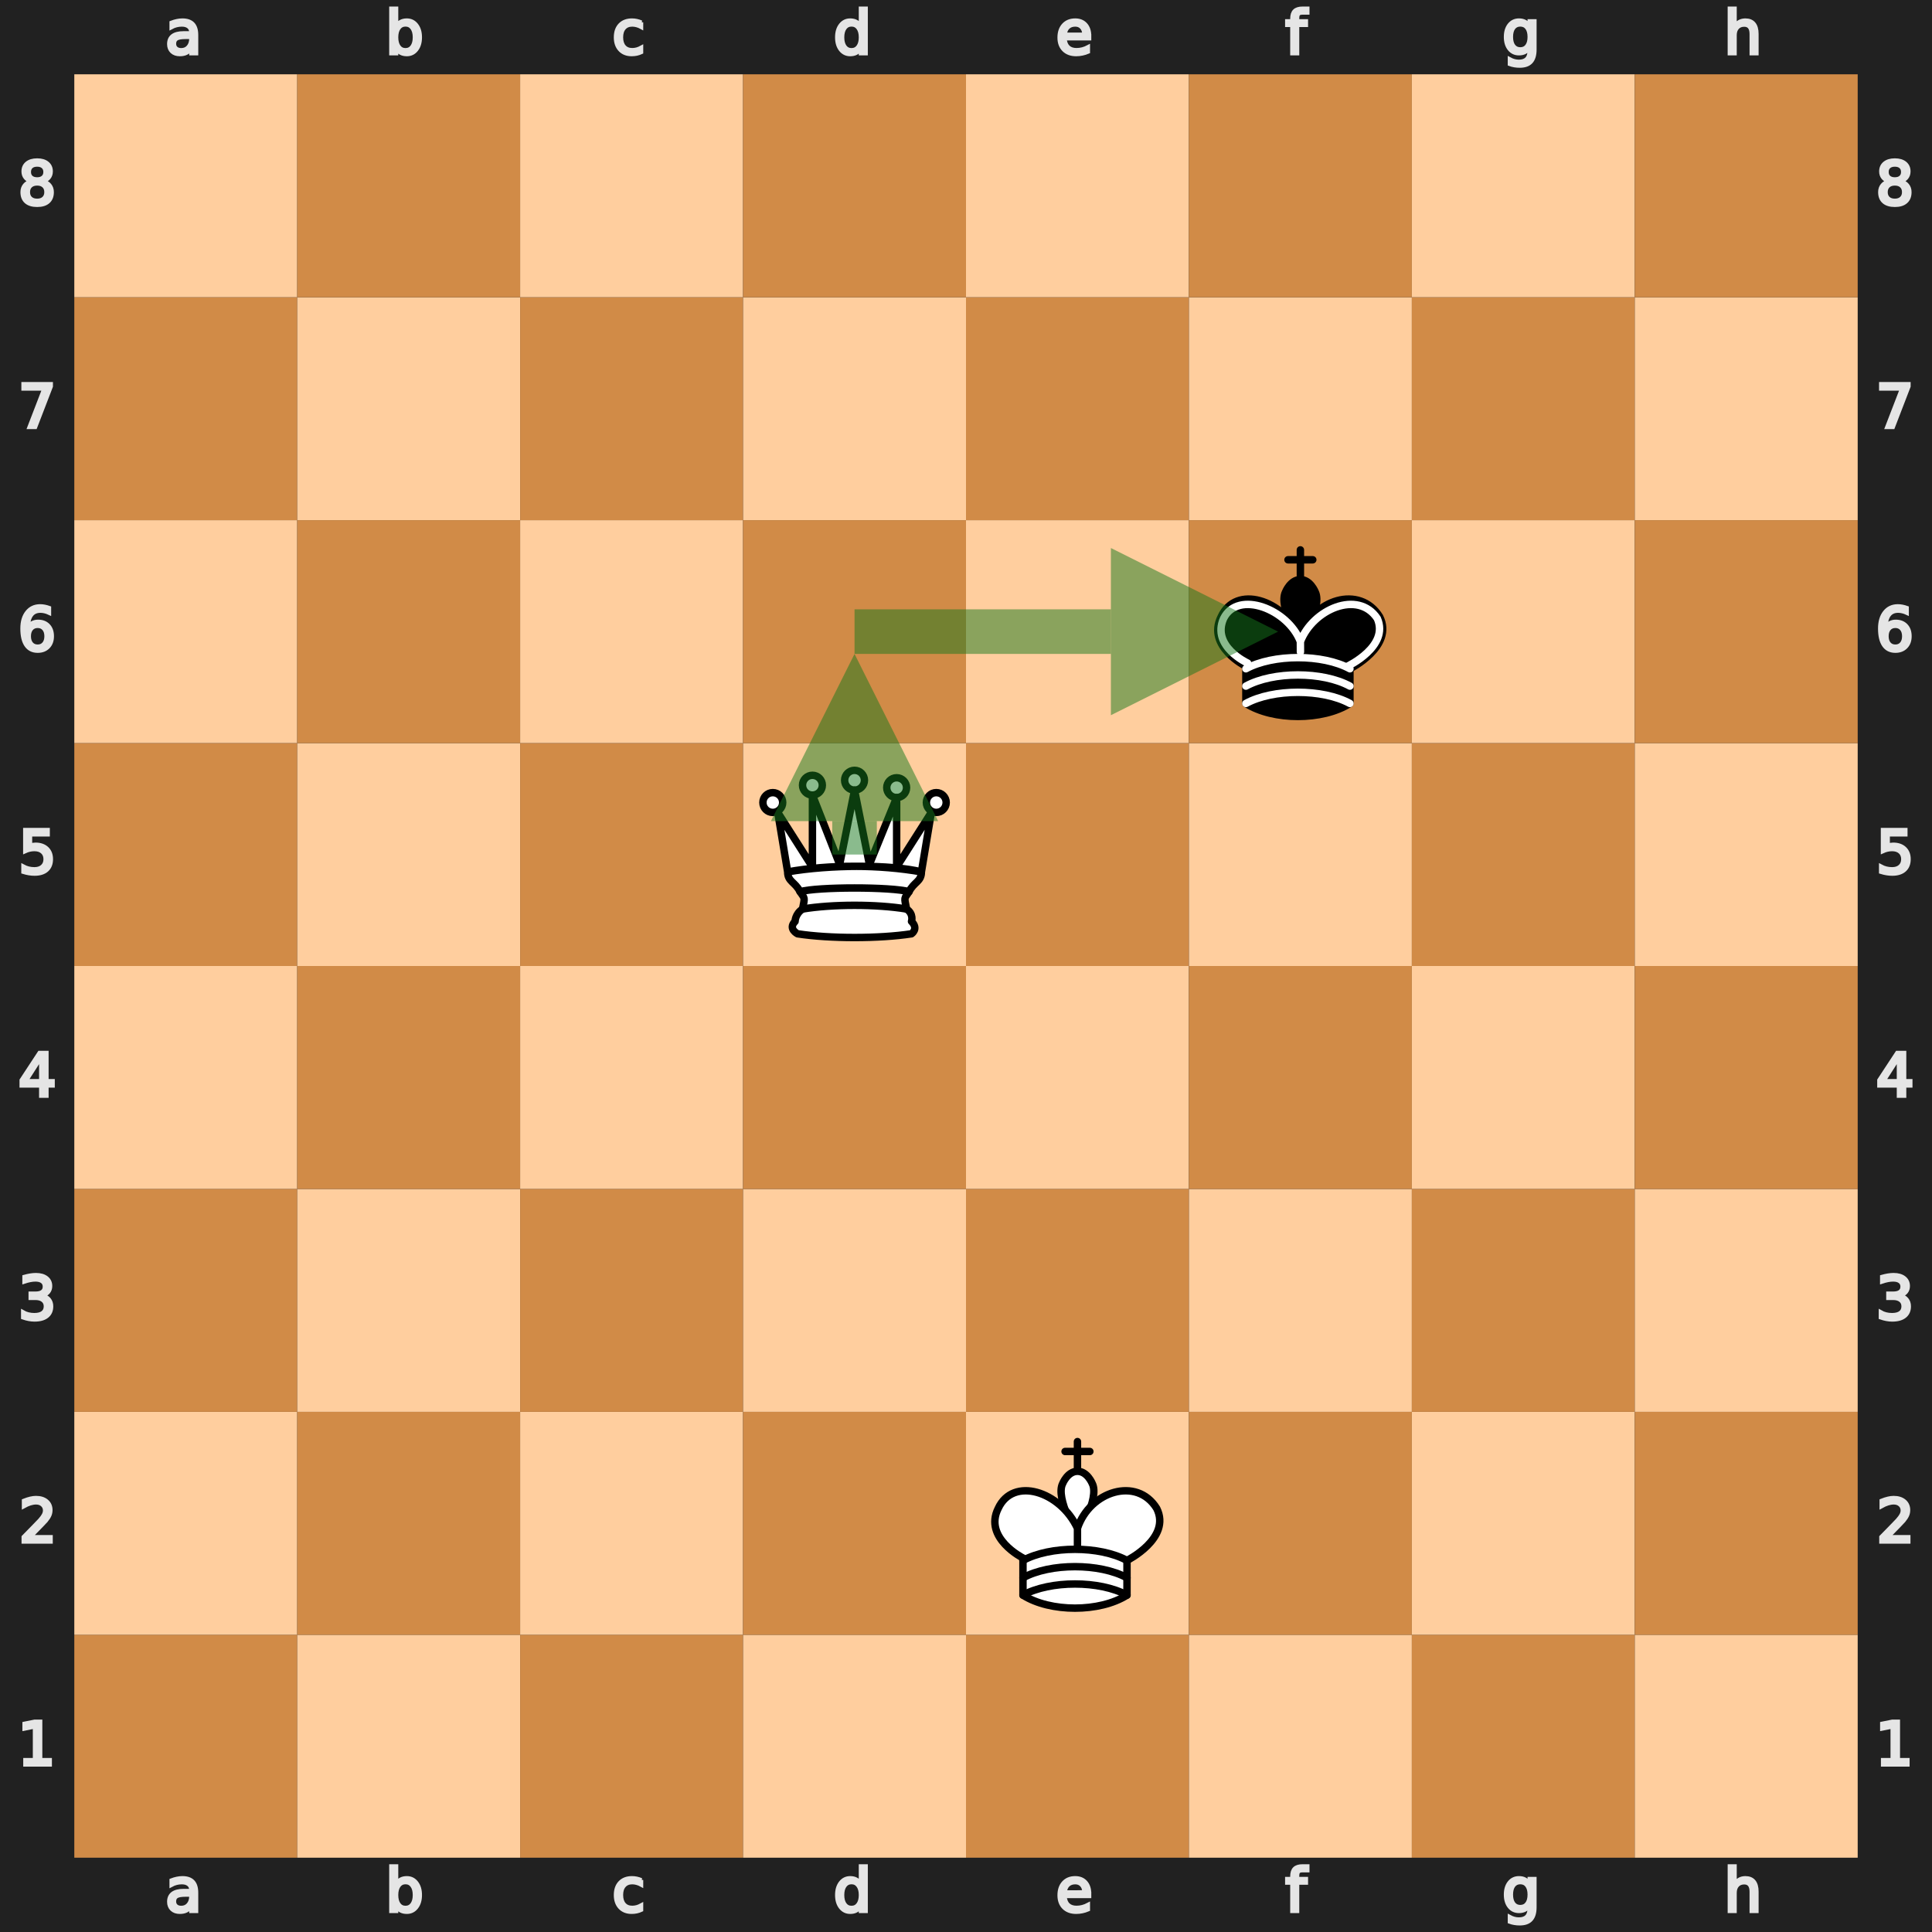
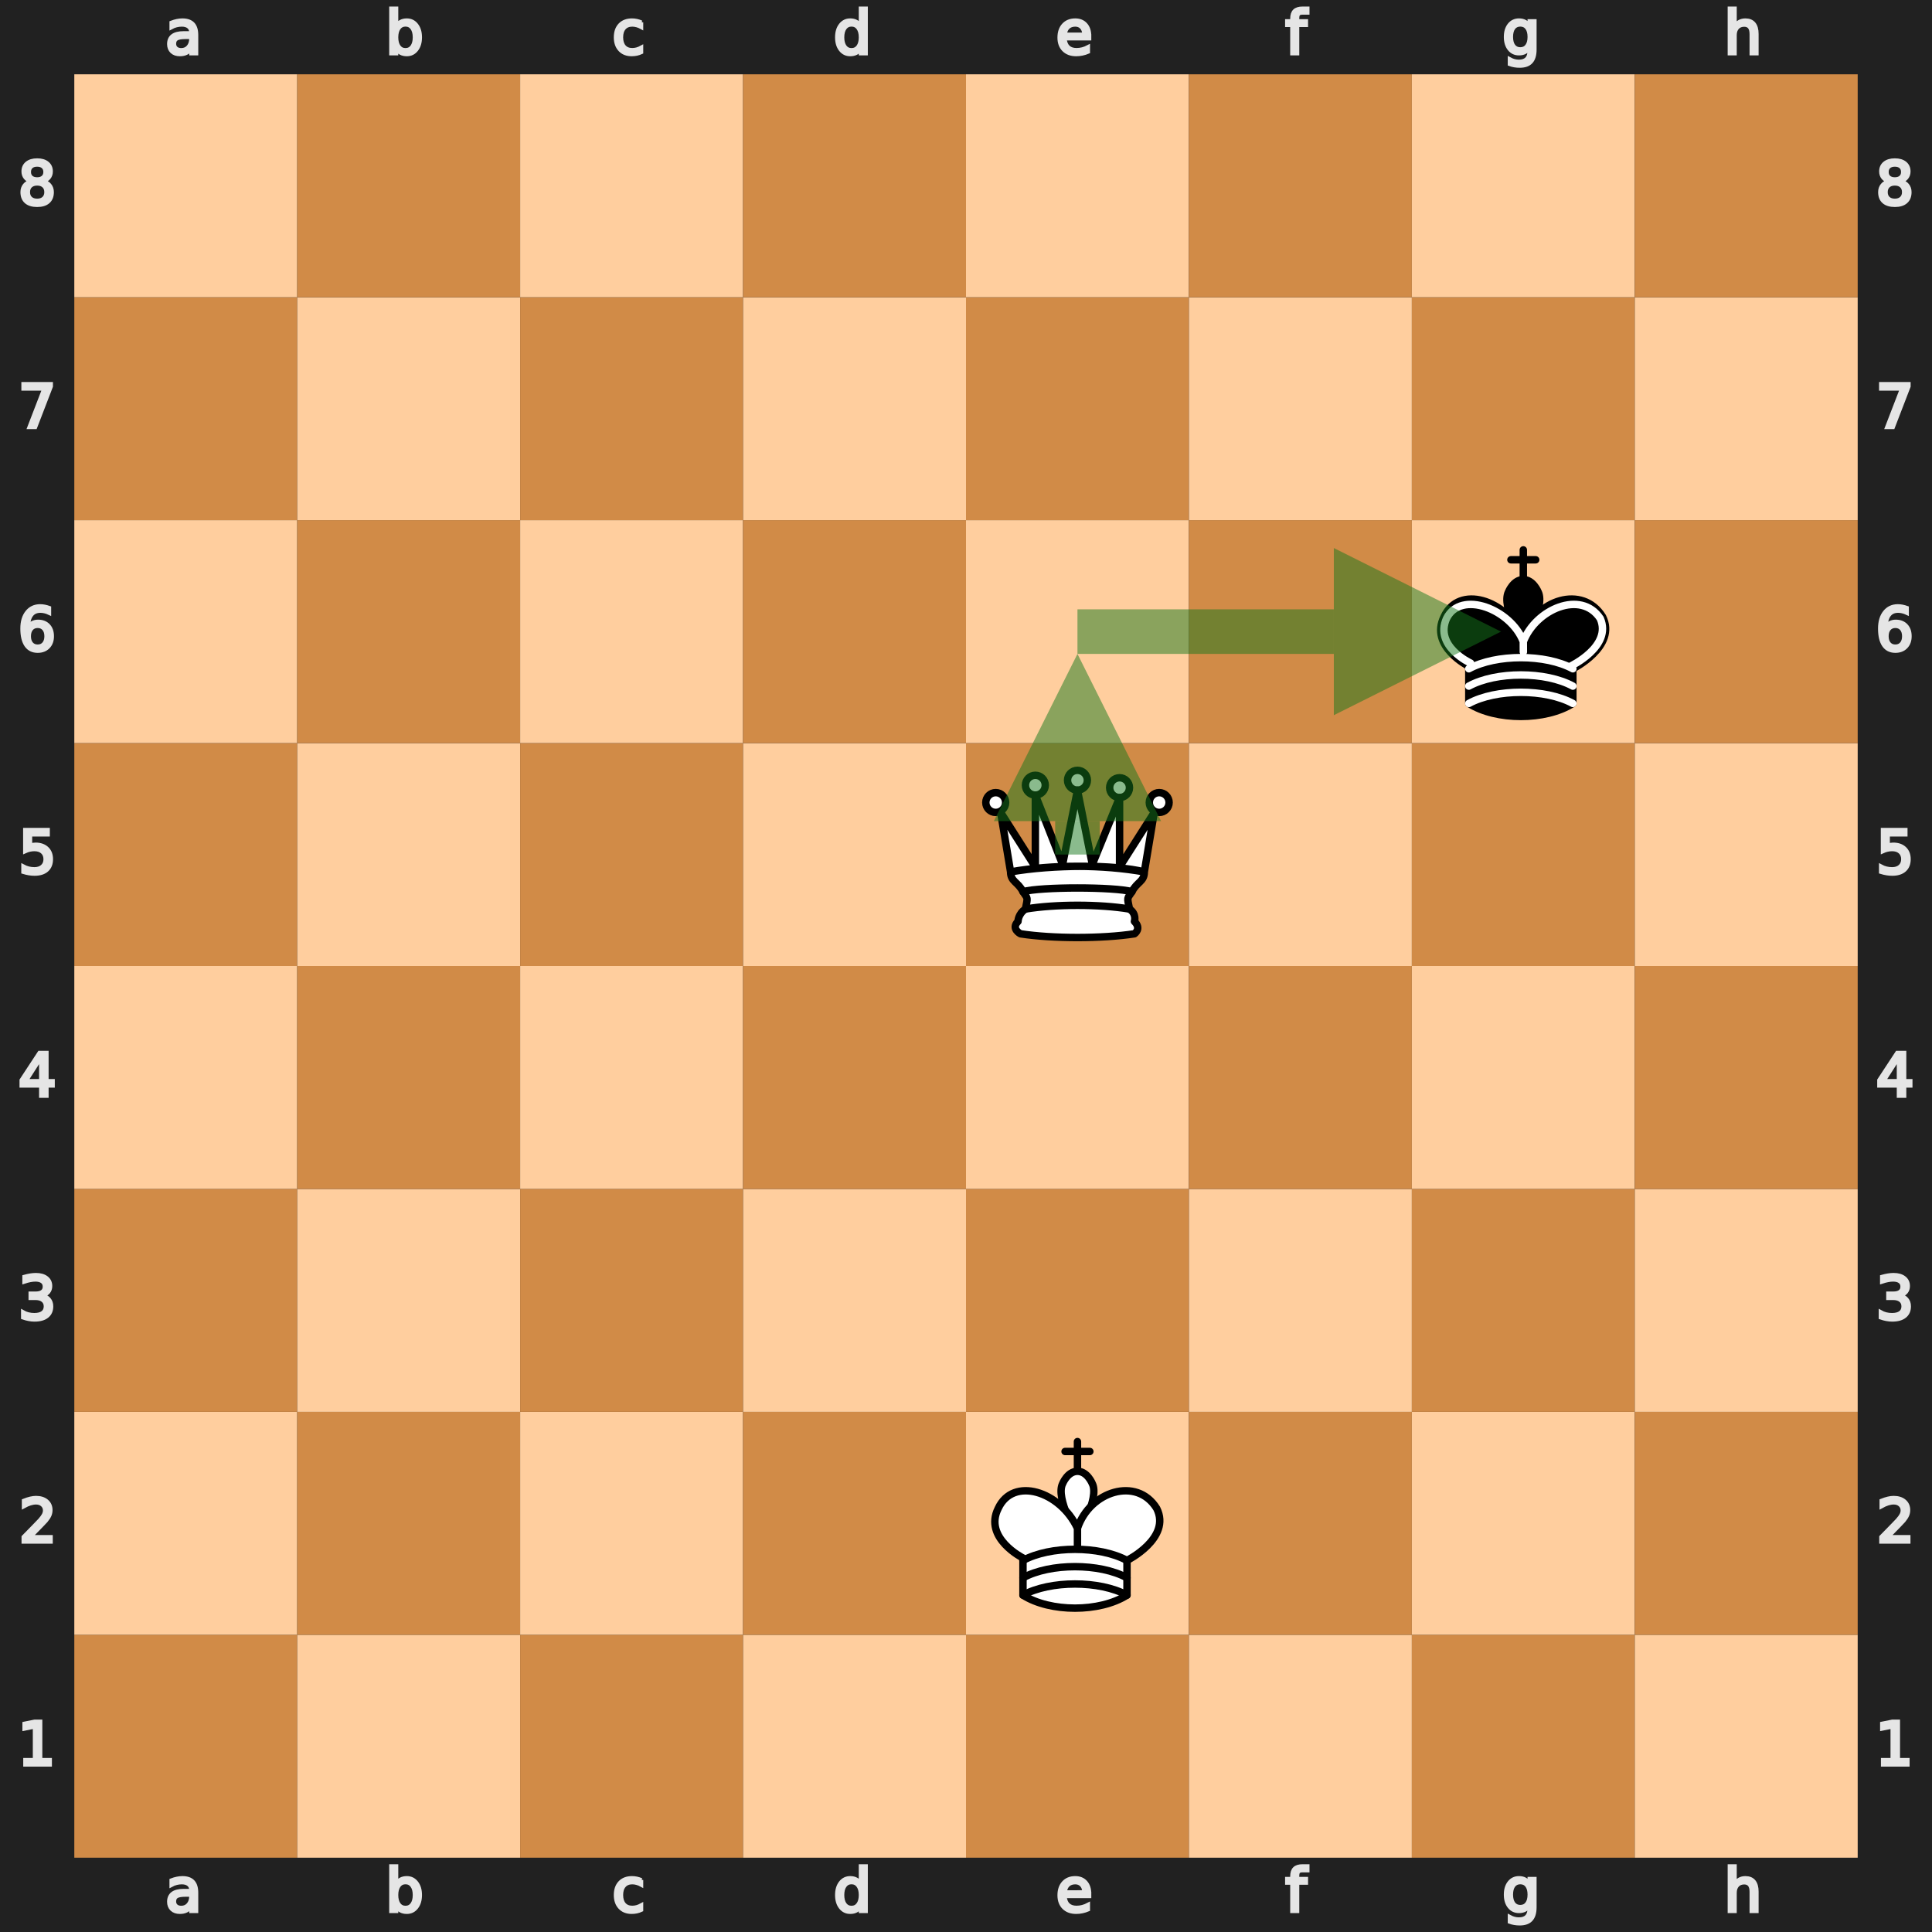
<svg xmlns="http://www.w3.org/2000/svg" xmlns:xlink="http://www.w3.org/1999/xlink" version="1.2" baseProfile="tiny" viewBox="0 0 390 390">
  <defs>
    <g id="white-queen" class="white queen" fill="#fff" fill-rule="evenodd" stroke="#000" stroke-width="1.5" stroke-linecap="round" stroke-linejoin="round">
      <path d="M8 12a2 2 0 1 1-4 0 2 2 0 1 1 4 0zM24.5 7.5a2 2 0 1 1-4 0 2 2 0 1 1 4 0zM41 12a2 2 0 1 1-4 0 2 2 0 1 1 4 0zM16 8.5a2 2 0 1 1-4 0 2 2 0 1 1 4 0zM33 9a2 2 0 1 1-4 0 2 2 0 1 1 4 0z" />
      <path d="M9 26c8.5-1.5 21-1.5 27 0l2-12-7 11V11l-5.5 13.5-3-15-3 15-5.5-14V25L7 14l2 12zM9 26c0 2 1.5 2 2.5 4 1 1.5 1 1 .5 3.5-1.5 1-1.5 2.5-1.5 2.5-1.5 1.5.5 2.5.5 2.5 6.5 1 16.5 1 23 0 0 0 1.5-1 0-2.5 0 0 .5-1.5-1-2.5-.5-2.5-.5-2 .5-3.5 1-2 2.5-2 2.5-4-8.5-1.5-18.5-1.5-27 0z" stroke-linecap="butt" />
      <path d="M11.5 30c3.5-1 18.5-1 22 0M12 33.5c6-1 15-1 21 0" fill="none" />
    </g>
    <g id="white-king" class="white king" fill="none" fill-rule="evenodd" stroke="#000" stroke-width="1.5" stroke-linecap="round" stroke-linejoin="round">
      <path d="M22.5 11.63V6M20 8h5" stroke-linejoin="miter" />
      <path d="M22.5 25s4.5-7.5 3-10.5c0 0-1-2.5-3-2.5s-3 2.5-3 2.5c-1.5 3 3 10.5 3 10.5" fill="#fff" stroke-linecap="butt" stroke-linejoin="miter" />
      <path d="M11.5 37c5.5 3.5 15.5 3.5 21 0v-7s9-4.5 6-10.5c-4-6.5-13.5-3.5-16 4V27v-3.5c-3.5-7.5-13-10.5-16-4-3 6 5 10 5 10V37z" fill="#fff" />
      <path d="M11.5 30c5.5-3 15.5-3 21 0m-21 3.5c5.5-3 15.5-3 21 0m-21 3.5c5.5-3 15.5-3 21 0" />
    </g>
    <g id="black-king" class="black king" fill="none" fill-rule="evenodd" stroke="#000" stroke-width="1.5" stroke-linecap="round" stroke-linejoin="round">
      <path d="M22.5 11.63V6" stroke-linejoin="miter" />
      <path d="M22.5 25s4.5-7.5 3-10.5c0 0-1-2.5-3-2.5s-3 2.5-3 2.5c-1.5 3 3 10.5 3 10.5" fill="#000" stroke-linecap="butt" stroke-linejoin="miter" />
      <path d="M11.5 37c5.5 3.5 15.5 3.5 21 0v-7s9-4.5 6-10.5c-4-6.5-13.5-3.5-16 4V27v-3.5c-3.5-7.5-13-10.5-16-4-3 6 5 10 5 10V37z" fill="#000" />
      <path d="M20 8h5" stroke-linejoin="miter" />
      <path d="M32 29.5s8.5-4 6.03-9.65C34.15 14 25 18 22.5 24.5l.01 2.1-.01-2.1C20 18 9.906 14 6.997 19.85c-2.497 5.65 4.853 9 4.853 9M11.5 30c5.5-3 15.5-3 21 0m-21 3.5c5.5-3 15.5-3 21 0m-21 3.5c5.5-3 15.5-3 21 0" stroke="#fff" />
    </g>
  </defs>
  <rect x="0" y="0" width="390" height="390" fill="#212121" />
  <g transform="translate(20, 0) scale(0.75, 0.75)" fill="#e5e5e5" stroke="#e5e5e5">
    <path d="M23.328 10.016q-1.742 0-2.414.398-.672.398-.672 1.36 0 .765.5 1.218.508.445 1.375.445 1.196 0 1.914-.843.727-.852.727-2.258v-.32zm2.867-.594v4.992h-1.437v-1.328q-.492.797-1.227 1.18-.734.375-1.797.375-1.343 0-2.14-.75-.79-.758-.79-2.024 0-1.476.985-2.226.992-.75 2.953-.75h2.016V8.75q0-.992-.656-1.531-.649-.547-1.829-.547-.75 0-1.46.18-.711.18-1.368.539V6.062q.79-.304 1.532-.453.742-.156 1.445-.156 1.898 0 2.836.984.937.985.937 2.985z" />
  </g>
  <g transform="translate(20, 375) scale(0.75, 0.75)" fill="#e5e5e5" stroke="#e5e5e5">
    <path d="M23.328 10.016q-1.742 0-2.414.398-.672.398-.672 1.36 0 .765.5 1.218.508.445 1.375.445 1.196 0 1.914-.843.727-.852.727-2.258v-.32zm2.867-.594v4.992h-1.437v-1.328q-.492.797-1.227 1.18-.734.375-1.797.375-1.343 0-2.14-.75-.79-.758-.79-2.024 0-1.476.985-2.226.992-.75 2.953-.75h2.016V8.75q0-.992-.656-1.531-.649-.547-1.829-.547-.75 0-1.46.18-.711.18-1.368.539V6.062q.79-.304 1.532-.453.742-.156 1.445-.156 1.898 0 2.836.984.937.985.937 2.985z" />
  </g>
  <g transform="translate(65, 0) scale(0.75, 0.75)" fill="#e5e5e5" stroke="#e5e5e5">
    <path d="M24.922 10.047q0-1.586-.656-2.485-.649-.906-1.79-.906-1.14 0-1.796.906-.649.899-.649 2.485 0 1.586.649 2.492.656.898 1.797.898 1.14 0 1.789-.898.656-.906.656-2.492zm-4.89-3.055q.452-.781 1.14-1.156.695-.383 1.656-.383 1.594 0 2.586 1.266 1 1.265 1 3.328 0 2.062-1 3.328-.992 1.266-2.586 1.266-.96 0-1.656-.375-.688-.383-1.14-1.164v1.312h-1.446V2.258h1.445z" />
  </g>
  <g transform="translate(65, 375) scale(0.75, 0.75)" fill="#e5e5e5" stroke="#e5e5e5">
    <path d="M24.922 10.047q0-1.586-.656-2.485-.649-.906-1.79-.906-1.14 0-1.796.906-.649.899-.649 2.485 0 1.586.649 2.492.656.898 1.797.898 1.14 0 1.789-.898.656-.906.656-2.492zm-4.89-3.055q.452-.781 1.14-1.156.695-.383 1.656-.383 1.594 0 2.586 1.266 1 1.265 1 3.328 0 2.062-1 3.328-.992 1.266-2.586 1.266-.96 0-1.656-.375-.688-.383-1.14-1.164v1.312h-1.446V2.258h1.445z" />
  </g>
  <g transform="translate(110, 0) scale(0.75, 0.75)" fill="#e5e5e5" stroke="#e5e5e5">
    <path d="M25.96 6v1.344q-.608-.336-1.226-.5-.609-.172-1.234-.172-1.398 0-2.172.89-.773.883-.773 2.485 0 1.601.773 2.492.774.883 2.172.883.625 0 1.234-.164.618-.172 1.227-.508v1.328q-.602.281-1.25.422-.64.14-1.367.14-1.977 0-3.14-1.242-1.165-1.242-1.165-3.351 0-2.14 1.172-3.367 1.18-1.227 3.227-1.227.664 0 1.296.14.633.134 1.227.407z" />
  </g>
  <g transform="translate(110, 375) scale(0.75, 0.75)" fill="#e5e5e5" stroke="#e5e5e5">
    <path d="M25.96 6v1.344q-.608-.336-1.226-.5-.609-.172-1.234-.172-1.398 0-2.172.89-.773.883-.773 2.485 0 1.601.773 2.492.774.883 2.172.883.625 0 1.234-.164.618-.172 1.227-.508v1.328q-.602.281-1.25.422-.64.14-1.367.14-1.977 0-3.14-1.242-1.165-1.242-1.165-3.351 0-2.14 1.172-3.367 1.18-1.227 3.227-1.227.664 0 1.296.14.633.134 1.227.407z" />
  </g>
  <g transform="translate(155, 0) scale(0.75, 0.75)" fill="#e5e5e5" stroke="#e5e5e5">
    <path d="M24.973 6.992V2.258h1.437v12.156h-1.437v-1.312q-.453.78-1.149 1.164-.687.375-1.656.375-1.586 0-2.586-1.266-.992-1.266-.992-3.328 0-2.063.992-3.328 1-1.266 2.586-1.266.969 0 1.656.383.696.375 1.149 1.156zm-4.899 3.055q0 1.586.649 2.492.656.898 1.797.898 1.14 0 1.796-.898.657-.906.657-2.492 0-1.586-.657-2.485-.656-.906-1.796-.906-1.141 0-1.797.906-.649.899-.649 2.485z" />
  </g>
  <g transform="translate(155, 375) scale(0.75, 0.75)" fill="#e5e5e5" stroke="#e5e5e5">
    <path d="M24.973 6.992V2.258h1.437v12.156h-1.437v-1.312q-.453.78-1.149 1.164-.687.375-1.656.375-1.586 0-2.586-1.266-.992-1.266-.992-3.328 0-2.063.992-3.328 1-1.266 2.586-1.266.969 0 1.656.383.696.375 1.149 1.156zm-4.899 3.055q0 1.586.649 2.492.656.898 1.797.898 1.14 0 1.796-.898.657-.906.657-2.492 0-1.586-.657-2.485-.656-.906-1.796-.906-1.141 0-1.797.906-.649.899-.649 2.485z" />
  </g>
  <g transform="translate(200, 0) scale(0.75, 0.75)" fill="#e5e5e5" stroke="#e5e5e5">
    <path d="M26.555 9.68v.703h-6.61q.094 1.484.89 2.265.806.774 2.235.774.828 0 1.602-.203.781-.203 1.547-.61v1.36q-.774.328-1.586.5-.813.172-1.649.172-2.093 0-3.32-1.22-1.219-1.218-1.219-3.296 0-2.148 1.157-3.406 1.164-1.266 3.132-1.266 1.766 0 2.79 1.14 1.03 1.134 1.03 3.087zm-1.438-.422q-.015-1.18-.664-1.883-.64-.703-1.703-.703-1.203 0-1.93.68-.718.68-.828 1.914z" />
  </g>
  <g transform="translate(200, 375) scale(0.75, 0.75)" fill="#e5e5e5" stroke="#e5e5e5">
    <path d="M26.555 9.68v.703h-6.61q.094 1.484.89 2.265.806.774 2.235.774.828 0 1.602-.203.781-.203 1.547-.61v1.36q-.774.328-1.586.5-.813.172-1.649.172-2.093 0-3.32-1.22-1.219-1.218-1.219-3.296 0-2.148 1.157-3.406 1.164-1.266 3.132-1.266 1.766 0 2.79 1.14 1.03 1.134 1.03 3.087zm-1.438-.422q-.015-1.18-.664-1.883-.64-.703-1.703-.703-1.203 0-1.93.68-.718.68-.828 1.914z" />
  </g>
  <g transform="translate(245, 0) scale(0.75, 0.75)" fill="#e5e5e5" stroke="#e5e5e5">
    <path d="M25.285 2.258v1.195H23.91q-.773 0-1.078.313-.297.312-.297 1.125v.773h2.367v1.117h-2.367v7.633H21.09V6.781h-1.375V5.664h1.375v-.61q0-1.46.68-2.124.68-.672 2.156-.672z" />
  </g>
  <g transform="translate(245, 375) scale(0.75, 0.75)" fill="#e5e5e5" stroke="#e5e5e5">
    <path d="M25.285 2.258v1.195H23.91q-.773 0-1.078.313-.297.312-.297 1.125v.773h2.367v1.117h-2.367v7.633H21.09V6.781h-1.375V5.664h1.375v-.61q0-1.46.68-2.124.68-.672 2.156-.672z" />
  </g>
  <g transform="translate(290, 0) scale(0.75, 0.75)" fill="#e5e5e5" stroke="#e5e5e5">
    <path d="M24.973 9.937q0-1.562-.649-2.421-.64-.86-1.804-.86-1.157 0-1.805.86-.64.859-.64 2.421 0 1.555.64 2.415.648.859 1.805.859 1.164 0 1.804-.86.649-.859.649-2.414zm1.437 3.391q0 2.234-.992 3.32-.992 1.094-3.04 1.094-.757 0-1.429-.117-.672-.11-1.304-.344v-1.398q.632.344 1.25.508.617.164 1.257.164 1.414 0 2.118-.743.703-.734.703-2.226v-.711q-.446.773-1.141 1.156-.695.383-1.664.383-1.61 0-2.594-1.227-.984-1.226-.984-3.25 0-2.03.984-3.257.985-1.227 2.594-1.227.969 0 1.664.383t1.14 1.156V5.664h1.438z" />
  </g>
  <g transform="translate(290, 375) scale(0.75, 0.75)" fill="#e5e5e5" stroke="#e5e5e5">
    <path d="M24.973 9.937q0-1.562-.649-2.421-.64-.86-1.804-.86-1.157 0-1.805.86-.64.859-.64 2.421 0 1.555.64 2.415.648.859 1.805.859 1.164 0 1.804-.86.649-.859.649-2.414zm1.437 3.391q0 2.234-.992 3.32-.992 1.094-3.04 1.094-.757 0-1.429-.117-.672-.11-1.304-.344v-1.398q.632.344 1.25.508.617.164 1.257.164 1.414 0 2.118-.743.703-.734.703-2.226v-.711q-.446.773-1.141 1.156-.695.383-1.664.383-1.61 0-2.594-1.227-.984-1.226-.984-3.25 0-2.03.984-3.257.985-1.227 2.594-1.227.969 0 1.664.383t1.14 1.156V5.664h1.438z" />
  </g>
  <g transform="translate(335, 0) scale(0.75, 0.75)" fill="#e5e5e5" stroke="#e5e5e5">
    <path d="M26.164 9.133v5.281h-1.437V9.18q0-1.243-.485-1.86-.484-.617-1.453-.617-1.164 0-1.836.742-.672.742-.672 2.024v4.945h-1.445V2.258h1.445v4.765q.516-.789 1.211-1.18.703-.39 1.617-.39 1.508 0 2.282.938.773.93.773 2.742z" />
  </g>
  <g transform="translate(335, 375) scale(0.75, 0.75)" fill="#e5e5e5" stroke="#e5e5e5">
    <path d="M26.164 9.133v5.281h-1.437V9.18q0-1.243-.485-1.86-.484-.617-1.453-.617-1.164 0-1.836.742-.672.742-.672 2.024v4.945h-1.445V2.258h1.445v4.765q.516-.789 1.211-1.18.703-.39 1.617-.39 1.508 0 2.282.938.773.93.773 2.742z" />
  </g>
  <g transform="translate(0, 335) scale(0.75, 0.75)" fill="#e5e5e5" stroke="#e5e5e5">
    <path d="M6.754 26.996h2.578v-8.898l-2.805.562v-1.437l2.79-.563h1.578v10.336h2.578v1.328h-6.72z" />
  </g>
  <g transform="translate(375, 335) scale(0.75, 0.75)" fill="#e5e5e5" stroke="#e5e5e5">
    <path d="M6.754 26.996h2.578v-8.898l-2.805.562v-1.437l2.79-.563h1.578v10.336h2.578v1.328h-6.72z" />
  </g>
  <g transform="translate(0, 290) scale(0.75, 0.75)" fill="#e5e5e5" stroke="#e5e5e5">
    <path d="M8.195 26.996h5.508v1.328H6.297v-1.328q.898-.93 2.445-2.492 1.555-1.57 1.953-2.024.758-.851 1.055-1.437.305-.594.305-1.164 0-.93-.657-1.516-.648-.586-1.695-.586-.742 0-1.57.258-.82.258-1.758.781v-1.593q.953-.383 1.781-.578.828-.196 1.516-.196 1.812 0 2.89.906 1.079.907 1.079 2.422 0 .72-.274 1.368-.265.64-.976 1.515-.196.227-1.243 1.313-1.046 1.078-2.953 3.023z" />
  </g>
  <g transform="translate(375, 290) scale(0.75, 0.75)" fill="#e5e5e5" stroke="#e5e5e5">
    <path d="M8.195 26.996h5.508v1.328H6.297v-1.328q.898-.93 2.445-2.492 1.555-1.57 1.953-2.024.758-.851 1.055-1.437.305-.594.305-1.164 0-.93-.657-1.516-.648-.586-1.695-.586-.742 0-1.57.258-.82.258-1.758.781v-1.593q.953-.383 1.781-.578.828-.196 1.516-.196 1.812 0 2.89.906 1.079.907 1.079 2.422 0 .72-.274 1.368-.265.64-.976 1.515-.196.227-1.243 1.313-1.046 1.078-2.953 3.023z" />
  </g>
  <g transform="translate(0, 245) scale(0.75, 0.75)" fill="#e5e5e5" stroke="#e5e5e5">
    <path d="M11.434 22.035q1.132.242 1.765 1.008.64.766.64 1.89 0 1.727-1.187 2.672-1.187.946-3.375.946-.734 0-1.515-.149-.774-.14-1.602-.43V26.45q.656.383 1.438.578.78.196 1.632.196 1.485 0 2.258-.586.782-.586.782-1.703 0-1.032-.727-1.61-.719-.586-2.008-.586h-1.36v-1.297h1.423q1.164 0 1.78-.46.618-.47.618-1.344 0-.899-.64-1.375-.633-.485-1.82-.485-.65 0-1.391.141-.743.14-1.633.437V16.95q.898-.25 1.68-.375.788-.125 1.484-.125 1.797 0 2.844.82 1.046.813 1.046 2.204 0 .968-.554 1.64-.555.664-1.578.922z" />
  </g>
  <g transform="translate(375, 245) scale(0.75, 0.75)" fill="#e5e5e5" stroke="#e5e5e5">
    <path d="M11.434 22.035q1.132.242 1.765 1.008.64.766.64 1.89 0 1.727-1.187 2.672-1.187.946-3.375.946-.734 0-1.515-.149-.774-.14-1.602-.43V26.45q.656.383 1.438.578.78.196 1.632.196 1.485 0 2.258-.586.782-.586.782-1.703 0-1.032-.727-1.61-.719-.586-2.008-.586h-1.36v-1.297h1.423q1.164 0 1.78-.46.618-.47.618-1.344 0-.899-.64-1.375-.633-.485-1.82-.485-.65 0-1.391.141-.743.14-1.633.437V16.95q.898-.25 1.68-.375.788-.125 1.484-.125 1.797 0 2.844.82 1.046.813 1.046 2.204 0 .968-.554 1.64-.555.664-1.578.922z" />
  </g>
  <g transform="translate(0, 200) scale(0.75, 0.75)" fill="#e5e5e5" stroke="#e5e5e5">
    <path d="M11.016 18.035L7.03 24.262h3.985zm-.414-1.375h1.984v7.602h1.664v1.312h-1.664v2.75h-1.57v-2.75H5.75v-1.523z" />
  </g>
  <g transform="translate(375, 200) scale(0.75, 0.75)" fill="#e5e5e5" stroke="#e5e5e5">
    <path d="M11.016 18.035L7.03 24.262h3.985zm-.414-1.375h1.984v7.602h1.664v1.312h-1.664v2.75h-1.57v-2.75H5.75v-1.523z" />
  </g>
  <g transform="translate(0, 155) scale(0.75, 0.75)" fill="#e5e5e5" stroke="#e5e5e5">
    <path d="M6.719 16.66h6.195v1.328h-4.75v2.86q.344-.118.688-.172.343-.063.687-.063 1.953 0 3.094 1.07 1.14 1.07 1.14 2.899 0 1.883-1.171 2.93-1.172 1.039-3.305 1.039-.735 0-1.5-.125-.758-.125-1.57-.375v-1.586q.703.383 1.453.57.75.188 1.586.188 1.351 0 2.14-.711.79-.711.79-1.93 0-1.219-.79-1.93-.789-.71-2.14-.71-.633 0-1.266.14-.625.14-1.281.438z" />
  </g>
  <g transform="translate(375, 155) scale(0.75, 0.75)" fill="#e5e5e5" stroke="#e5e5e5">
    <path d="M6.719 16.66h6.195v1.328h-4.75v2.86q.344-.118.688-.172.343-.063.687-.063 1.953 0 3.094 1.07 1.14 1.07 1.14 2.899 0 1.883-1.171 2.93-1.172 1.039-3.305 1.039-.735 0-1.5-.125-.758-.125-1.57-.375v-1.586q.703.383 1.453.57.75.188 1.586.188 1.351 0 2.14-.711.79-.711.79-1.93 0-1.219-.79-1.93-.789-.71-2.14-.71-.633 0-1.266.14-.625.14-1.281.438z" />
  </g>
  <g transform="translate(0, 110) scale(0.75, 0.75)" fill="#e5e5e5" stroke="#e5e5e5">
    <path d="M10.137 21.863q-1.063 0-1.688.727-.617.726-.617 1.992 0 1.258.617 1.992.625.727 1.688.727 1.062 0 1.68-.727.624-.734.624-1.992 0-1.266-.625-1.992-.617-.727-1.68-.727zm3.133-4.945v1.437q-.594-.28-1.204-.43-.601-.148-1.195-.148-1.562 0-2.39 1.055-.82 1.055-.938 3.188.46-.68 1.156-1.04.696-.367 1.531-.367 1.758 0 2.774 1.07 1.023 1.063 1.023 2.899 0 1.797-1.062 2.883-1.063 1.086-2.828 1.086-2.024 0-3.094-1.547-1.07-1.555-1.07-4.5 0-2.766 1.312-4.406 1.313-1.649 3.524-1.649.593 0 1.195.117.61.118 1.266.352z" />
  </g>
  <g transform="translate(375, 110) scale(0.75, 0.75)" fill="#e5e5e5" stroke="#e5e5e5">
    <path d="M10.137 21.863q-1.063 0-1.688.727-.617.726-.617 1.992 0 1.258.617 1.992.625.727 1.688.727 1.062 0 1.68-.727.624-.734.624-1.992 0-1.266-.625-1.992-.617-.727-1.68-.727zm3.133-4.945v1.437q-.594-.28-1.204-.43-.601-.148-1.195-.148-1.562 0-2.39 1.055-.82 1.055-.938 3.188.46-.68 1.156-1.04.696-.367 1.531-.367 1.758 0 2.774 1.07 1.023 1.063 1.023 2.899 0 1.797-1.062 2.883-1.063 1.086-2.828 1.086-2.024 0-3.094-1.547-1.07-1.555-1.07-4.5 0-2.766 1.312-4.406 1.313-1.649 3.524-1.649.593 0 1.195.117.61.118 1.266.352z" />
  </g>
  <g transform="translate(0, 65) scale(0.75, 0.75)" fill="#e5e5e5" stroke="#e5e5e5">
    <path d="M6.25 16.66h7.5v.672L9.516 28.324H7.867l3.985-10.336H6.25z" />
  </g>
  <g transform="translate(375, 65) scale(0.75, 0.75)" fill="#e5e5e5" stroke="#e5e5e5">
    <path d="M6.25 16.66h7.5v.672L9.516 28.324H7.867l3.985-10.336H6.25z" />
  </g>
  <g transform="translate(0, 20) scale(0.75, 0.75)" fill="#e5e5e5" stroke="#e5e5e5">
    <path d="M10 22.785q-1.125 0-1.773.602-.641.601-.641 1.656t.64 1.656q.649.602 1.774.602t1.773-.602q.649-.61.649-1.656 0-1.055-.649-1.656-.64-.602-1.773-.602zm-1.578-.672q-1.016-.25-1.586-.945-.563-.695-.563-1.695 0-1.399.993-2.211 1-.813 2.734-.813 1.742 0 2.734.813.993.812.993 2.21 0 1-.57 1.696-.563.695-1.571.945 1.14.266 1.773 1.04.641.773.641 1.89 0 1.695-1.04 2.602-1.03.906-2.96.906t-2.969-.906Q6 26.738 6 25.043q0-1.117.64-1.89.641-.774 1.782-1.04zm-.578-2.492q0 .906.562 1.414.57.508 1.594.508 1.016 0 1.586-.508.578-.508.578-1.414 0-.906-.578-1.414-.57-.508-1.586-.508-1.023 0-1.594.508-.562.508-.562 1.414z" />
  </g>
  <g transform="translate(375, 20) scale(0.75, 0.75)" fill="#e5e5e5" stroke="#e5e5e5">
    <path d="M10 22.785q-1.125 0-1.773.602-.641.601-.641 1.656t.64 1.656q.649.602 1.774.602t1.773-.602q.649-.61.649-1.656 0-1.055-.649-1.656-.64-.602-1.773-.602zm-1.578-.672q-1.016-.25-1.586-.945-.563-.695-.563-1.695 0-1.399.993-2.211 1-.813 2.734-.813 1.742 0 2.734.813.993.812.993 2.21 0 1-.57 1.696-.563.695-1.571.945 1.14.266 1.773 1.04.641.773.641 1.89 0 1.695-1.04 2.602-1.03.906-2.96.906t-2.969-.906Q6 26.738 6 25.043q0-1.117.64-1.89.641-.774 1.782-1.04zm-.578-2.492q0 .906.562 1.414.57.508 1.594.508 1.016 0 1.586-.508.578-.508.578-1.414 0-.906-.578-1.414-.57-.508-1.586-.508-1.023 0-1.594.508-.562.508-.562 1.414z" />
  </g>
  <rect x="15" y="330" width="45" height="45" class="square dark a1" stroke="none" fill="#d18b47" />
  <rect x="60" y="330" width="45" height="45" class="square light b1" stroke="none" fill="#ffce9e" />
  <rect x="105" y="330" width="45" height="45" class="square dark c1" stroke="none" fill="#d18b47" />
  <rect x="150" y="330" width="45" height="45" class="square light d1" stroke="none" fill="#ffce9e" />
  <rect x="195" y="330" width="45" height="45" class="square dark e1" stroke="none" fill="#d18b47" />
  <rect x="240" y="330" width="45" height="45" class="square light f1" stroke="none" fill="#ffce9e" />
  <rect x="285" y="330" width="45" height="45" class="square dark g1" stroke="none" fill="#d18b47" />
  <rect x="330" y="330" width="45" height="45" class="square light h1" stroke="none" fill="#ffce9e" />
  <rect x="15" y="285" width="45" height="45" class="square light a2" stroke="none" fill="#ffce9e" />
  <rect x="60" y="285" width="45" height="45" class="square dark b2" stroke="none" fill="#d18b47" />
  <rect x="105" y="285" width="45" height="45" class="square light c2" stroke="none" fill="#ffce9e" />
  <rect x="150" y="285" width="45" height="45" class="square dark d2" stroke="none" fill="#d18b47" />
  <rect x="195" y="285" width="45" height="45" class="square light e2" stroke="none" fill="#ffce9e" />
  <rect x="240" y="285" width="45" height="45" class="square dark f2" stroke="none" fill="#d18b47" />
  <rect x="285" y="285" width="45" height="45" class="square light g2" stroke="none" fill="#ffce9e" />
  <rect x="330" y="285" width="45" height="45" class="square dark h2" stroke="none" fill="#d18b47" />
  <rect x="15" y="240" width="45" height="45" class="square dark a3" stroke="none" fill="#d18b47" />
  <rect x="60" y="240" width="45" height="45" class="square light b3" stroke="none" fill="#ffce9e" />
  <rect x="105" y="240" width="45" height="45" class="square dark c3" stroke="none" fill="#d18b47" />
  <rect x="150" y="240" width="45" height="45" class="square light d3" stroke="none" fill="#ffce9e" />
  <rect x="195" y="240" width="45" height="45" class="square dark e3" stroke="none" fill="#d18b47" />
  <rect x="240" y="240" width="45" height="45" class="square light f3" stroke="none" fill="#ffce9e" />
  <rect x="285" y="240" width="45" height="45" class="square dark g3" stroke="none" fill="#d18b47" />
  <rect x="330" y="240" width="45" height="45" class="square light h3" stroke="none" fill="#ffce9e" />
  <rect x="15" y="195" width="45" height="45" class="square light a4" stroke="none" fill="#ffce9e" />
  <rect x="60" y="195" width="45" height="45" class="square dark b4" stroke="none" fill="#d18b47" />
  <rect x="105" y="195" width="45" height="45" class="square light c4" stroke="none" fill="#ffce9e" />
  <rect x="150" y="195" width="45" height="45" class="square dark d4" stroke="none" fill="#d18b47" />
  <rect x="195" y="195" width="45" height="45" class="square light e4" stroke="none" fill="#ffce9e" />
  <rect x="240" y="195" width="45" height="45" class="square dark f4" stroke="none" fill="#d18b47" />
  <rect x="285" y="195" width="45" height="45" class="square light g4" stroke="none" fill="#ffce9e" />
  <rect x="330" y="195" width="45" height="45" class="square dark h4" stroke="none" fill="#d18b47" />
  <rect x="15" y="150" width="45" height="45" class="square dark a5" stroke="none" fill="#d18b47" />
  <rect x="60" y="150" width="45" height="45" class="square light b5" stroke="none" fill="#ffce9e" />
  <rect x="105" y="150" width="45" height="45" class="square dark c5" stroke="none" fill="#d18b47" />
  <rect x="150" y="150" width="45" height="45" class="square light d5" stroke="none" fill="#ffce9e" />
  <rect x="195" y="150" width="45" height="45" class="square dark e5" stroke="none" fill="#d18b47" />
  <rect x="240" y="150" width="45" height="45" class="square light f5" stroke="none" fill="#ffce9e" />
  <rect x="285" y="150" width="45" height="45" class="square dark g5" stroke="none" fill="#d18b47" />
  <rect x="330" y="150" width="45" height="45" class="square light h5" stroke="none" fill="#ffce9e" />
  <rect x="15" y="105" width="45" height="45" class="square light a6" stroke="none" fill="#ffce9e" />
  <rect x="60" y="105" width="45" height="45" class="square dark b6" stroke="none" fill="#d18b47" />
  <rect x="105" y="105" width="45" height="45" class="square light c6" stroke="none" fill="#ffce9e" />
  <rect x="150" y="105" width="45" height="45" class="square dark d6" stroke="none" fill="#d18b47" />
  <rect x="195" y="105" width="45" height="45" class="square light e6" stroke="none" fill="#ffce9e" />
  <rect x="240" y="105" width="45" height="45" class="square dark f6" stroke="none" fill="#d18b47" />
  <rect x="285" y="105" width="45" height="45" class="square light g6" stroke="none" fill="#ffce9e" />
  <rect x="330" y="105" width="45" height="45" class="square dark h6" stroke="none" fill="#d18b47" />
  <rect x="15" y="60" width="45" height="45" class="square dark a7" stroke="none" fill="#d18b47" />
  <rect x="60" y="60" width="45" height="45" class="square light b7" stroke="none" fill="#ffce9e" />
  <rect x="105" y="60" width="45" height="45" class="square dark c7" stroke="none" fill="#d18b47" />
  <rect x="150" y="60" width="45" height="45" class="square light d7" stroke="none" fill="#ffce9e" />
  <rect x="195" y="60" width="45" height="45" class="square dark e7" stroke="none" fill="#d18b47" />
  <rect x="240" y="60" width="45" height="45" class="square light f7" stroke="none" fill="#ffce9e" />
  <rect x="285" y="60" width="45" height="45" class="square dark g7" stroke="none" fill="#d18b47" />
  <rect x="330" y="60" width="45" height="45" class="square light h7" stroke="none" fill="#ffce9e" />
  <rect x="15" y="15" width="45" height="45" class="square light a8" stroke="none" fill="#ffce9e" />
  <rect x="60" y="15" width="45" height="45" class="square dark b8" stroke="none" fill="#d18b47" />
  <rect x="105" y="15" width="45" height="45" class="square light c8" stroke="none" fill="#ffce9e" />
  <rect x="150" y="15" width="45" height="45" class="square dark d8" stroke="none" fill="#d18b47" />
  <rect x="195" y="15" width="45" height="45" class="square light e8" stroke="none" fill="#ffce9e" />
  <rect x="240" y="15" width="45" height="45" class="square dark f8" stroke="none" fill="#d18b47" />
  <rect x="285" y="15" width="45" height="45" class="square light g8" stroke="none" fill="#ffce9e" />
  <rect x="330" y="15" width="45" height="45" class="square dark h8" stroke="none" fill="#d18b47" />
  <use href="#white-king" xlink:href="#white-king" transform="translate(195, 285)" />
-   <use href="#white-queen" xlink:href="#white-queen" transform="translate(150, 150)" />
-   <use href="#black-king" xlink:href="#black-king" transform="translate(240, 105)" />
-   <line x1="172.5" y1="172.5" x2="172.5" y2="165.75" stroke="#15781B" opacity="0.502" stroke-width="9.0" stroke-linecap="butt" class="arrow" />
-   <polygon points="172.5,132.0 155.625,165.75 189.375,165.75" fill="#15781B" opacity="0.502" class="arrow" />
-   <line x1="172.5" y1="127.5" x2="224.25" y2="127.5" stroke="#15781B" opacity="0.502" stroke-width="9.0" stroke-linecap="butt" class="arrow" />
-   <polygon points="258.0,127.5 224.25,110.625 224.25,144.375" fill="#15781B" opacity="0.502" class="arrow" />
+   <use href="#white-queen" xlink:href="#white-queen" transform="translate(195, 150)" />
+   <use href="#black-king" xlink:href="#black-king" transform="translate(285, 105)" />
+   <line x1="217.5" y1="172.5" x2="217.5" y2="165.75" stroke="#15781B" opacity="0.502" stroke-width="9.0" stroke-linecap="butt" class="arrow" />
+   <polygon points="217.5,132.0 200.625,165.75 234.375,165.75" fill="#15781B" opacity="0.502" class="arrow" />
+   <line x1="217.5" y1="127.5" x2="269.25" y2="127.5" stroke="#15781B" opacity="0.502" stroke-width="9.0" stroke-linecap="butt" class="arrow" />
+   <polygon points="303.0,127.5 269.25,110.625 269.25,144.375" fill="#15781B" opacity="0.502" class="arrow" />
</svg>
